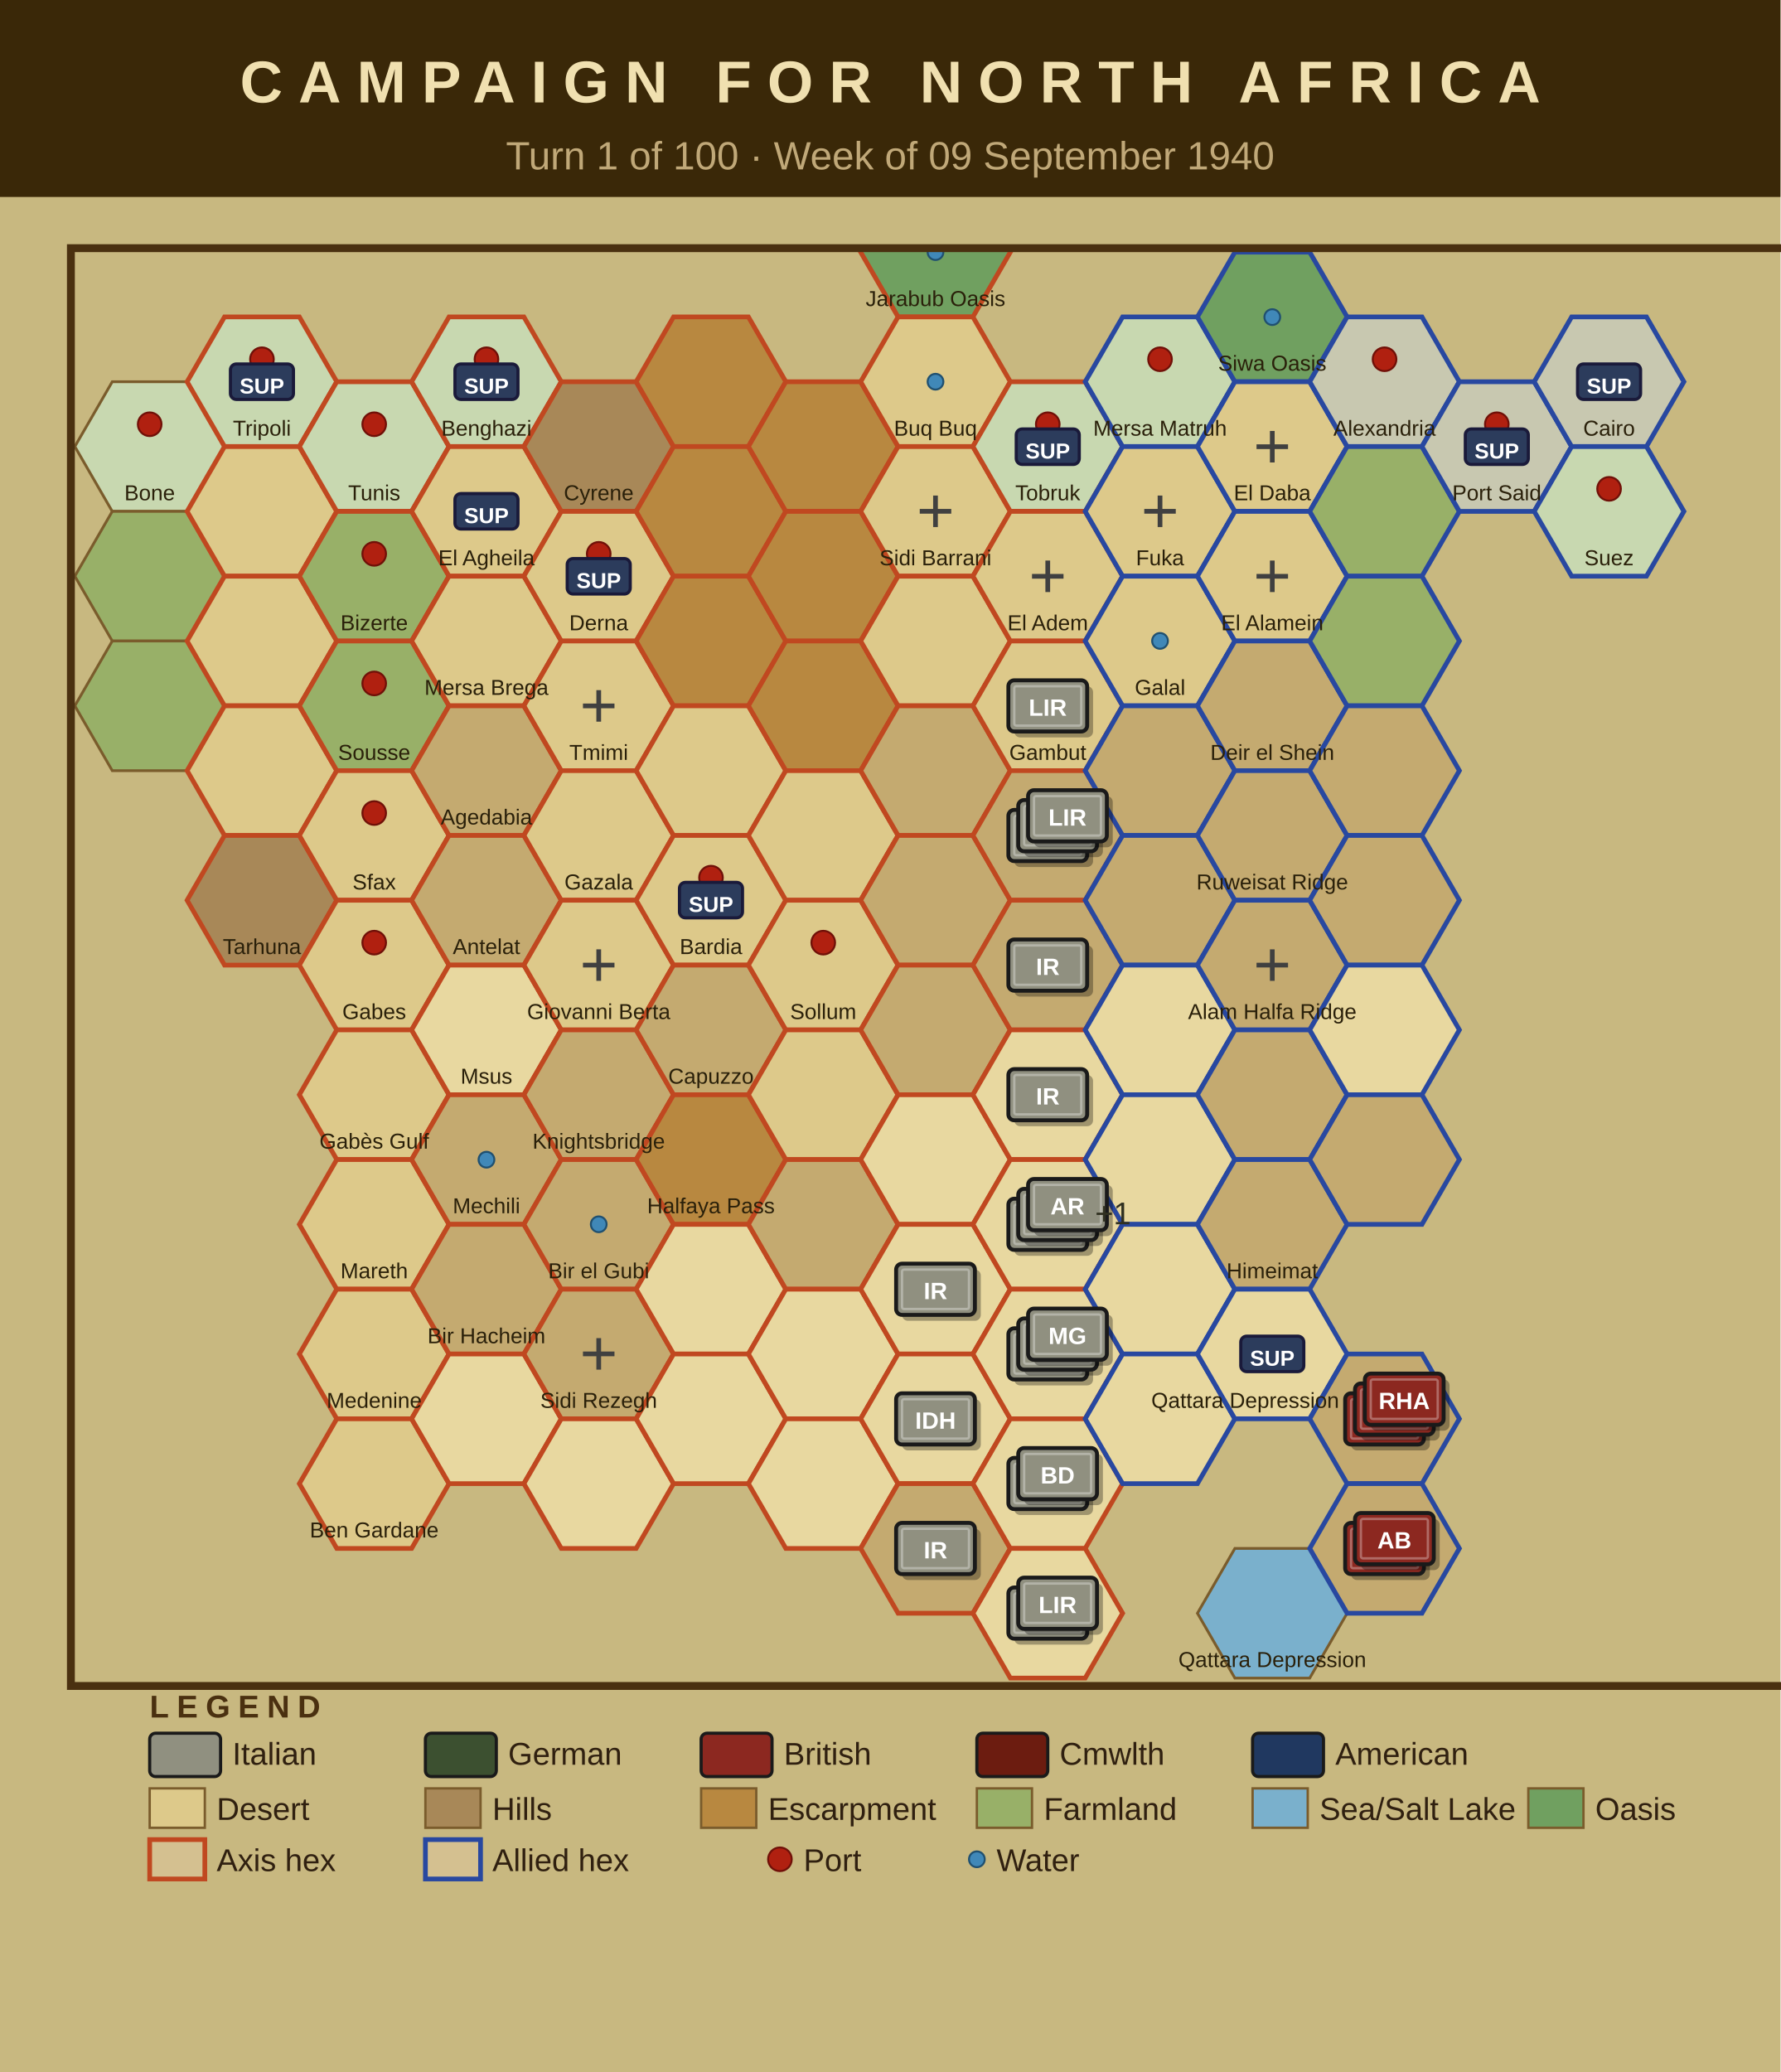
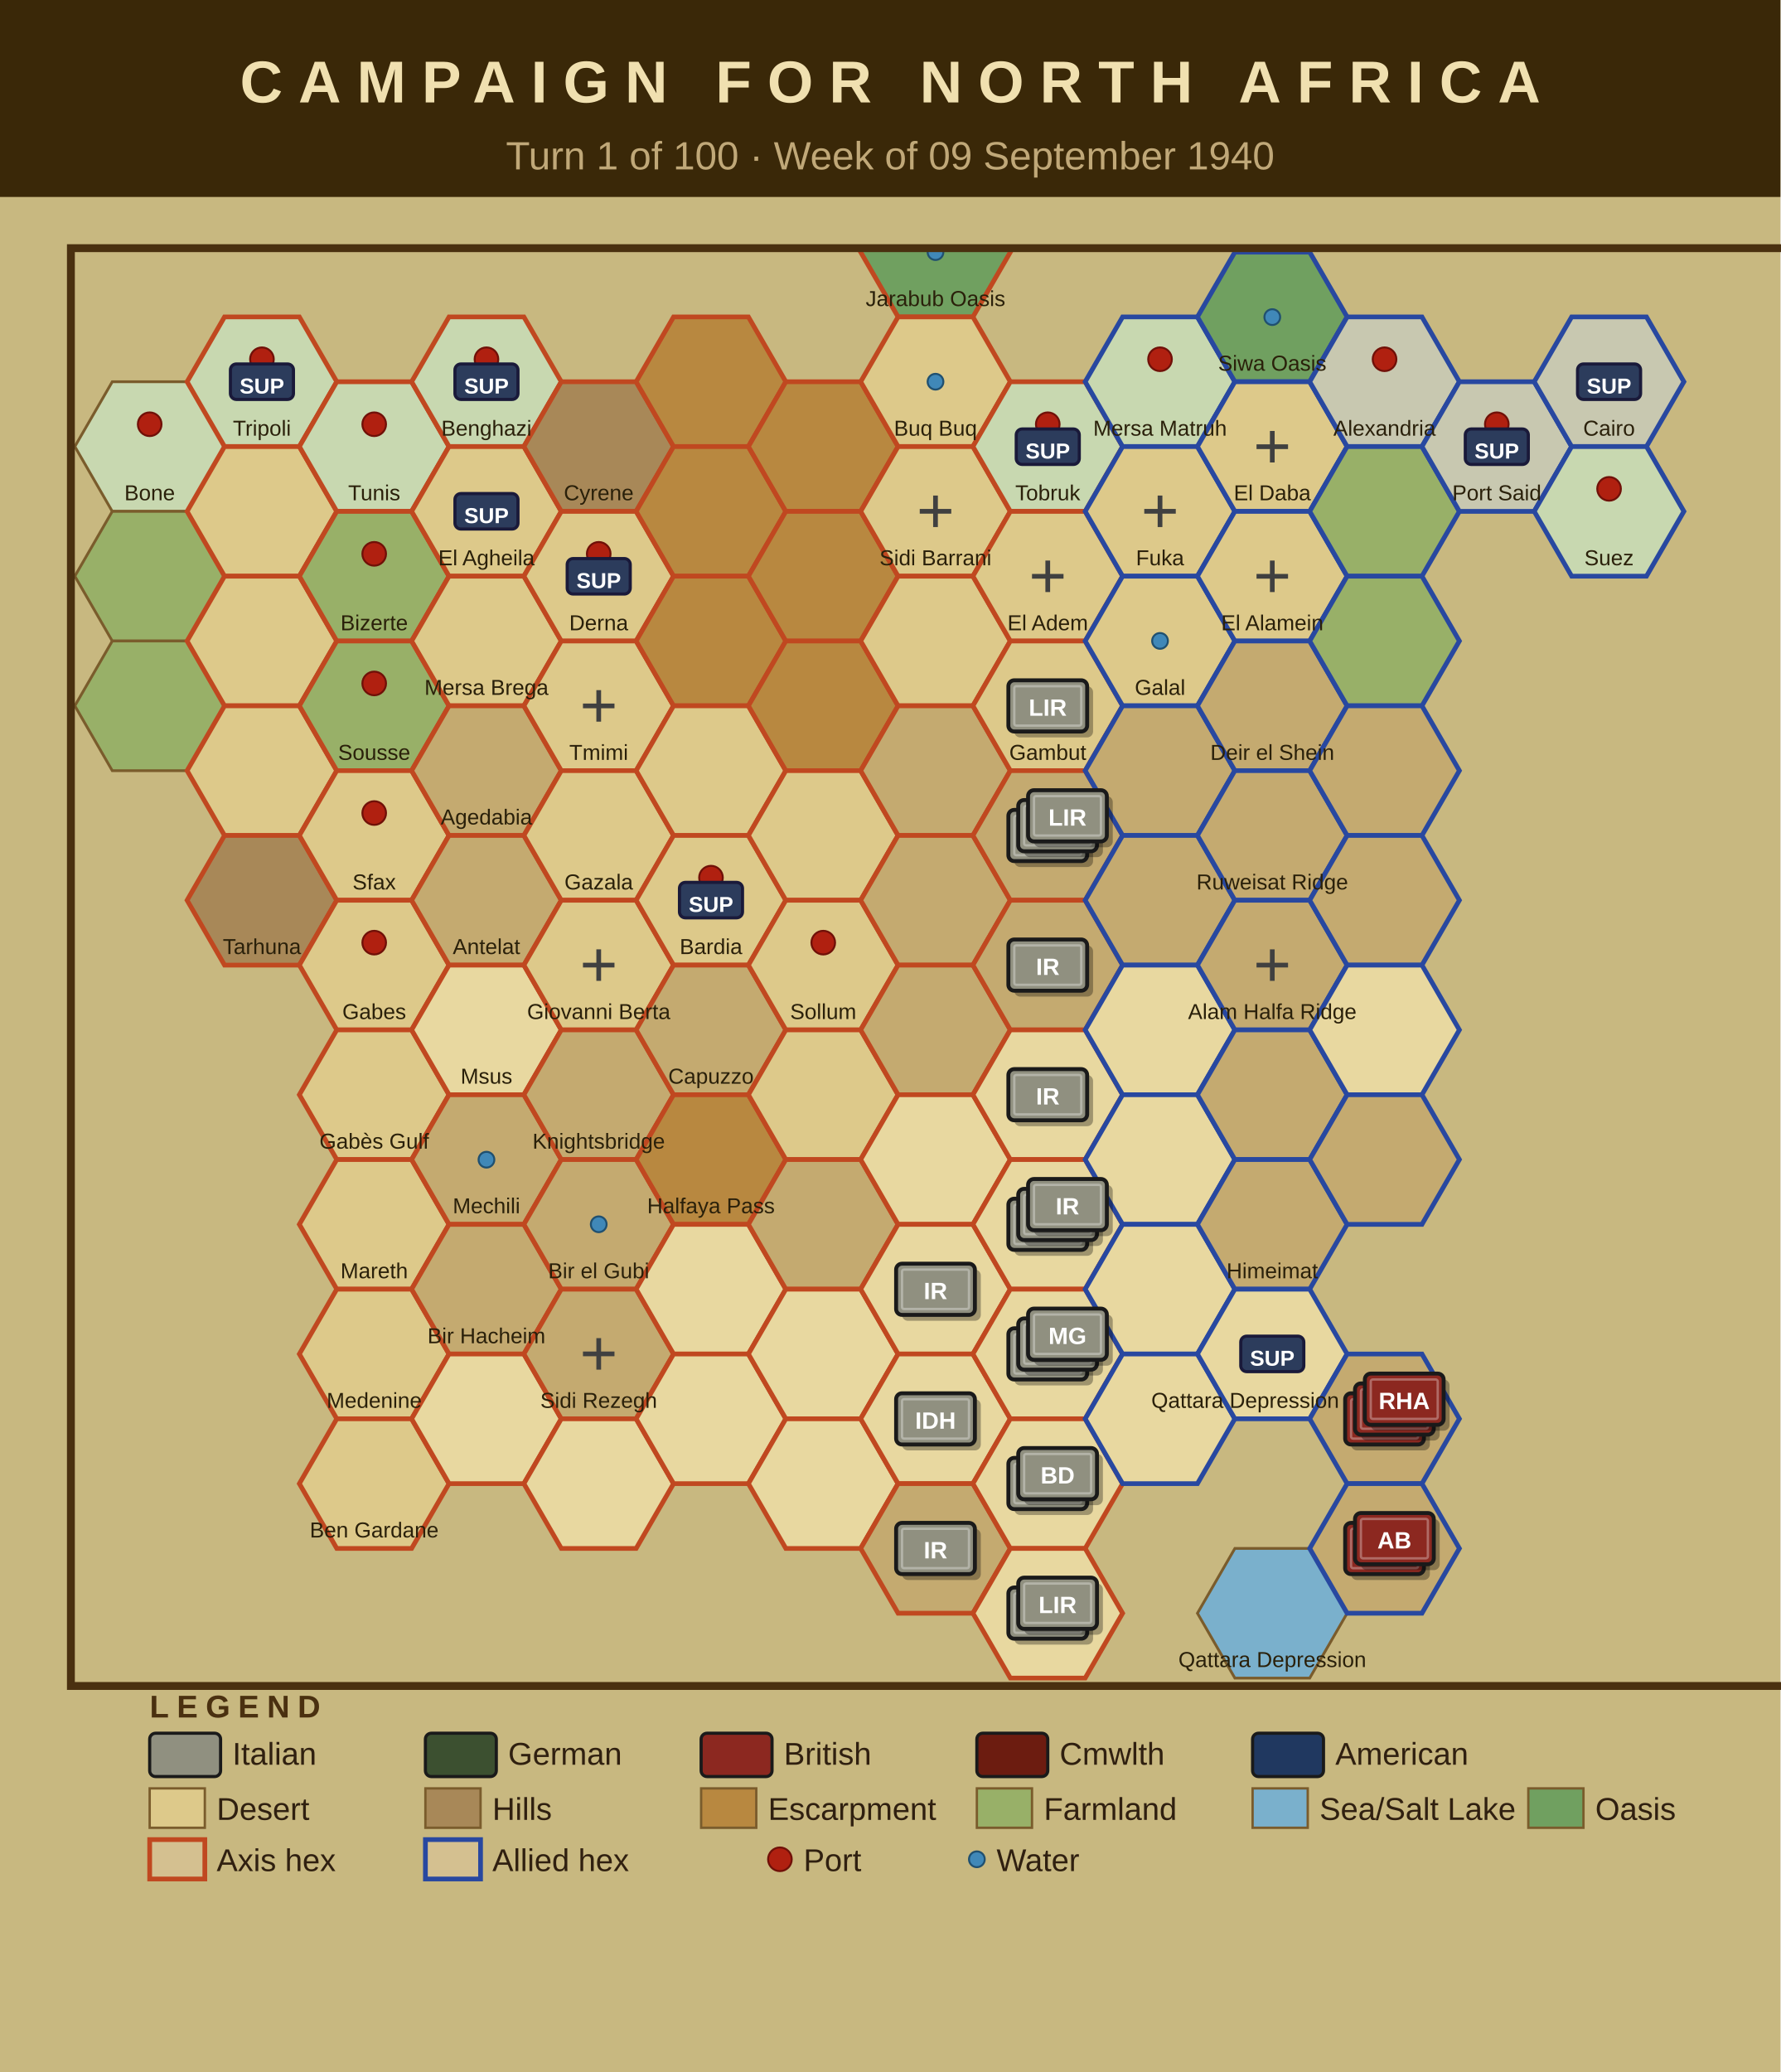
<svg xmlns="http://www.w3.org/2000/svg" width="452" height="526" font-family="Arial Narrow,Arial,Helvetica,sans-serif">
  <defs>
    <clipPath id="mc">
      <rect x="18.0" y="63.0" width="435.5" height="365.0" />
    </clipPath>
  </defs>
  <rect width="452" height="526" fill="#c8b880" />
  <rect x="0" y="0" width="452" height="50" fill="#3a2808" />
  <text x="226" y="26" text-anchor="middle" font-size="15" font-weight="bold" letter-spacing="4" fill="#f0e0b0">CAMPAIGN FOR NORTH AFRICA</text>
  <text x="226" y="43" text-anchor="middle" font-size="10" fill="#c0a878">Turn 1 of 100  ·  Week of 09 September 1940</text>
  <g id="tiles" clip-path="url(#mc)">
    <polygon points="57.00,113.36 47.50,129.82 28.50,129.82 19.00,113.36 28.50,96.91 47.50,96.91" fill="#c8d8b0" stroke="#7a5c2c" stroke-width="0.7" />
    <circle cx="38.0" cy="107.7" r="3" fill="#b02010" stroke="#701008" stroke-width="0.5" />
    <polygon points="57.00,146.27 47.50,162.73 28.50,162.73 19.00,146.27 28.50,129.82 47.50,129.82" fill="#98b068" stroke="#7a5c2c" stroke-width="0.7" />
    <polygon points="57.00,179.18 47.50,195.64 28.50,195.64 19.00,179.18 28.50,162.73 47.50,162.73" fill="#98b068" stroke="#7a5c2c" stroke-width="0.7" />
    <polygon points="85.50,96.91 76.00,113.36 57.00,113.36 47.50,96.91 57.00,80.45 76.00,80.45" fill="#c8d8b0" stroke="#c04820" stroke-width="1.2" />
    <circle cx="66.5" cy="91.2" r="3" fill="#b02010" stroke="#701008" stroke-width="0.5" />
    <polygon points="85.50,129.82 76.00,146.27 57.00,146.27 47.50,129.82 57.00,113.36 76.00,113.36" fill="#ddc98a" stroke="#c04820" stroke-width="1.2" />
    <polygon points="85.50,162.73 76.00,179.18 57.00,179.18 47.50,162.73 57.00,146.27 76.00,146.27" fill="#ddc98a" stroke="#c04820" stroke-width="1.2" />
    <polygon points="85.50,195.64 76.00,212.09 57.00,212.09 47.50,195.64 57.00,179.18 76.00,179.18" fill="#ddc98a" stroke="#c04820" stroke-width="1.2" />
    <polygon points="85.50,228.54 76.00,245.00 57.00,245.00 47.50,228.54 57.00,212.09 76.00,212.09" fill="#a88858" stroke="#c04820" stroke-width="1.2" />
    <polygon points="114.00,113.36 104.50,129.82 85.50,129.82 76.00,113.36 85.50,96.91 104.50,96.91" fill="#c8d8b0" stroke="#c04820" stroke-width="1.2" />
    <circle cx="95.0" cy="107.7" r="3" fill="#b02010" stroke="#701008" stroke-width="0.5" />
    <polygon points="114.00,146.27 104.50,162.73 85.50,162.73 76.00,146.27 85.50,129.82 104.50,129.82" fill="#98b068" stroke="#c04820" stroke-width="1.2" />
    <circle cx="95.0" cy="140.6" r="3" fill="#b02010" stroke="#701008" stroke-width="0.5" />
    <polygon points="114.00,179.18 104.50,195.64 85.50,195.64 76.00,179.18 85.50,162.73 104.50,162.73" fill="#98b068" stroke="#c04820" stroke-width="1.2" />
    <circle cx="95.0" cy="173.5" r="3" fill="#b02010" stroke="#701008" stroke-width="0.5" />
    <polygon points="114.00,212.09 104.50,228.54 85.50,228.54 76.00,212.09 85.50,195.64 104.50,195.64" fill="#ddc98a" stroke="#c04820" stroke-width="1.2" />
    <circle cx="95.0" cy="206.4" r="3" fill="#b02010" stroke="#701008" stroke-width="0.5" />
    <polygon points="114.00,245.00 104.50,261.45 85.50,261.45 76.00,245.00 85.50,228.54 104.50,228.54" fill="#ddc98a" stroke="#c04820" stroke-width="1.2" />
    <circle cx="95.0" cy="239.3" r="3" fill="#b02010" stroke="#701008" stroke-width="0.5" />
    <polygon points="114.00,277.91 104.50,294.36 85.50,294.36 76.00,277.91 85.50,261.45 104.50,261.45" fill="#ddc98a" stroke="#c04820" stroke-width="1.2" />
    <polygon points="114.00,310.82 104.50,327.27 85.50,327.27 76.00,310.82 85.50,294.36 104.50,294.36" fill="#ddc98a" stroke="#c04820" stroke-width="1.2" />
    <polygon points="114.00,343.73 104.50,360.18 85.50,360.18 76.00,343.73 85.50,327.27 104.50,327.27" fill="#ddc98a" stroke="#c04820" stroke-width="1.2" />
    <polygon points="114.00,376.64 104.50,393.09 85.50,393.09 76.00,376.64 85.50,360.18 104.50,360.18" fill="#ddc98a" stroke="#c04820" stroke-width="1.2" />
    <polygon points="142.50,96.91 133.00,113.36 114.00,113.36 104.50,96.91 114.00,80.45 133.00,80.45" fill="#c8d8b0" stroke="#c04820" stroke-width="1.2" />
    <circle cx="123.5" cy="91.2" r="3" fill="#b02010" stroke="#701008" stroke-width="0.5" />
    <polygon points="142.50,129.82 133.00,146.27 114.00,146.27 104.50,129.82 114.00,113.36 133.00,113.36" fill="#ddc98a" stroke="#c04820" stroke-width="1.2" />
    <polygon points="142.50,162.73 133.00,179.18 114.00,179.18 104.50,162.73 114.00,146.27 133.00,146.27" fill="#ddc98a" stroke="#c04820" stroke-width="1.2" />
    <polygon points="142.50,195.64 133.00,212.09 114.00,212.09 104.50,195.64 114.00,179.18 133.00,179.18" fill="#c4aa70" stroke="#c04820" stroke-width="1.2" />
    <polygon points="142.50,228.54 133.00,245.00 114.00,245.00 104.50,228.54 114.00,212.09 133.00,212.09" fill="#c4aa70" stroke="#c04820" stroke-width="1.2" />
    <polygon points="142.50,261.45 133.00,277.91 114.00,277.91 104.50,261.45 114.00,245.00 133.00,245.00" fill="#e8d8a0" stroke="#c04820" stroke-width="1.2" />
    <polygon points="142.50,294.36 133.00,310.82 114.00,310.82 104.50,294.36 114.00,277.91 133.00,277.91" fill="#c4aa70" stroke="#c04820" stroke-width="1.2" />
    <circle cx="123.5" cy="294.4" r="2" fill="#4088b8" stroke="#205070" stroke-width="0.5" />
    <polygon points="142.50,327.27 133.00,343.73 114.00,343.73 104.50,327.27 114.00,310.82 133.00,310.82" fill="#c4aa70" stroke="#c04820" stroke-width="1.2" />
    <polygon points="142.50,360.18 133.00,376.64 114.00,376.64 104.50,360.18 114.00,343.73 133.00,343.73" fill="#e8d8a0" stroke="#c04820" stroke-width="1.2" />
    <polygon points="171.00,113.36 161.50,129.82 142.50,129.82 133.00,113.36 142.50,96.91 161.50,96.91" fill="#a88858" stroke="#c04820" stroke-width="1.2" />
    <polygon points="171.00,146.27 161.50,162.73 142.50,162.73 133.00,146.27 142.50,129.82 161.50,129.82" fill="#ddc98a" stroke="#c04820" stroke-width="1.2" />
    <circle cx="152.0" cy="140.6" r="3" fill="#b02010" stroke="#701008" stroke-width="0.5" />
    <polygon points="171.00,179.18 161.50,195.64 142.50,195.64 133.00,179.18 142.50,162.73 161.50,162.73" fill="#ddc98a" stroke="#c04820" stroke-width="1.2" />
    <line x1="148.0" y1="179.2" x2="156.0" y2="179.2" stroke="#404040" stroke-width="1.2" />
    <line x1="152.0" y1="175.2" x2="152.0" y2="183.2" stroke="#404040" stroke-width="1.2" />
    <polygon points="171.00,212.09 161.50,228.54 142.50,228.54 133.00,212.09 142.50,195.64 161.50,195.64" fill="#ddc98a" stroke="#c04820" stroke-width="1.2" />
    <polygon points="171.00,245.00 161.50,261.45 142.50,261.45 133.00,245.00 142.50,228.54 161.50,228.54" fill="#ddc98a" stroke="#c04820" stroke-width="1.2" />
    <line x1="148.0" y1="245.0" x2="156.0" y2="245.0" stroke="#404040" stroke-width="1.2" />
    <line x1="152.0" y1="241.0" x2="152.0" y2="249.0" stroke="#404040" stroke-width="1.2" />
    <polygon points="171.00,277.91 161.50,294.36 142.50,294.36 133.00,277.91 142.50,261.45 161.50,261.45" fill="#c4aa70" stroke="#c04820" stroke-width="1.2" />
    <polygon points="171.00,310.82 161.50,327.27 142.50,327.27 133.00,310.82 142.50,294.36 161.50,294.36" fill="#c4aa70" stroke="#c04820" stroke-width="1.2" />
    <circle cx="152.0" cy="310.8" r="2" fill="#4088b8" stroke="#205070" stroke-width="0.5" />
    <polygon points="171.00,343.73 161.50,360.18 142.50,360.18 133.00,343.73 142.50,327.27 161.50,327.27" fill="#c4aa70" stroke="#c04820" stroke-width="1.2" />
    <line x1="148.0" y1="343.7" x2="156.0" y2="343.7" stroke="#404040" stroke-width="1.2" />
    <line x1="152.0" y1="339.7" x2="152.0" y2="347.7" stroke="#404040" stroke-width="1.2" />
    <polygon points="171.00,376.64 161.50,393.09 142.50,393.09 133.00,376.64 142.50,360.18 161.50,360.18" fill="#e8d8a0" stroke="#c04820" stroke-width="1.2" />
    <polygon points="199.50,96.91 190.00,113.36 171.00,113.36 161.50,96.91 171.00,80.45 190.00,80.45" fill="#b88840" stroke="#c04820" stroke-width="1.2" />
    <polygon points="199.50,129.82 190.00,146.27 171.00,146.27 161.50,129.82 171.00,113.36 190.00,113.36" fill="#b88840" stroke="#c04820" stroke-width="1.2" />
    <polygon points="199.50,162.73 190.00,179.18 171.00,179.18 161.50,162.73 171.00,146.27 190.00,146.27" fill="#b88840" stroke="#c04820" stroke-width="1.2" />
    <polygon points="199.50,195.64 190.00,212.09 171.00,212.09 161.50,195.64 171.00,179.18 190.00,179.18" fill="#ddc98a" stroke="#c04820" stroke-width="1.2" />
    <polygon points="199.50,228.54 190.00,245.00 171.00,245.00 161.50,228.54 171.00,212.09 190.00,212.09" fill="#ddc98a" stroke="#c04820" stroke-width="1.2" />
    <circle cx="180.5" cy="222.8" r="3" fill="#b02010" stroke="#701008" stroke-width="0.5" />
    <polygon points="199.50,261.45 190.00,277.91 171.00,277.91 161.50,261.45 171.00,245.00 190.00,245.00" fill="#c4aa70" stroke="#c04820" stroke-width="1.2" />
    <polygon points="199.50,294.36 190.00,310.82 171.00,310.82 161.50,294.36 171.00,277.91 190.00,277.91" fill="#b88840" stroke="#c04820" stroke-width="1.2" />
    <polygon points="199.50,327.27 190.00,343.73 171.00,343.73 161.50,327.27 171.00,310.82 190.00,310.82" fill="#e8d8a0" stroke="#c04820" stroke-width="1.2" />
    <polygon points="199.50,360.18 190.00,376.64 171.00,376.64 161.50,360.18 171.00,343.73 190.00,343.73" fill="#e8d8a0" stroke="#c04820" stroke-width="1.2" />
    <polygon points="228.00,113.36 218.50,129.82 199.50,129.82 190.00,113.36 199.50,96.91 218.50,96.91" fill="#b88840" stroke="#c04820" stroke-width="1.2" />
    <polygon points="228.00,146.27 218.50,162.73 199.50,162.73 190.00,146.27 199.50,129.82 218.50,129.82" fill="#b88840" stroke="#c04820" stroke-width="1.2" />
    <polygon points="228.00,179.18 218.50,195.64 199.50,195.64 190.00,179.18 199.50,162.73 218.50,162.73" fill="#b88840" stroke="#c04820" stroke-width="1.2" />
    <polygon points="228.00,212.09 218.50,228.54 199.50,228.54 190.00,212.09 199.50,195.64 218.50,195.64" fill="#ddc98a" stroke="#c04820" stroke-width="1.2" />
    <polygon points="228.00,245.00 218.50,261.45 199.50,261.45 190.00,245.00 199.50,228.54 218.50,228.54" fill="#ddc98a" stroke="#c04820" stroke-width="1.2" />
    <circle cx="209.0" cy="239.3" r="3" fill="#b02010" stroke="#701008" stroke-width="0.5" />
    <polygon points="228.00,277.91 218.50,294.36 199.50,294.36 190.00,277.91 199.50,261.45 218.50,261.45" fill="#ddc98a" stroke="#c04820" stroke-width="1.2" />
    <polygon points="228.00,310.82 218.50,327.27 199.50,327.27 190.00,310.82 199.50,294.36 218.50,294.36" fill="#c4aa70" stroke="#c04820" stroke-width="1.2" />
    <polygon points="228.00,343.73 218.50,360.18 199.50,360.18 190.00,343.73 199.50,327.27 218.50,327.27" fill="#e8d8a0" stroke="#c04820" stroke-width="1.2" />
    <polygon points="228.00,376.64 218.50,393.09 199.50,393.09 190.00,376.64 199.50,360.18 218.50,360.18" fill="#e8d8a0" stroke="#c04820" stroke-width="1.2" />
    <polygon points="256.50,64.00 247.00,80.45 228.00,80.45 218.50,64.00 228.00,47.55 247.00,47.55" fill="#70a060" stroke="#c04820" stroke-width="1.2" />
    <circle cx="237.5" cy="64.0" r="2" fill="#4088b8" stroke="#205070" stroke-width="0.5" />
    <polygon points="256.50,96.91 247.00,113.36 228.00,113.36 218.50,96.91 228.00,80.45 247.00,80.45" fill="#ddc98a" stroke="#c04820" stroke-width="1.2" />
    <circle cx="237.5" cy="96.9" r="2" fill="#4088b8" stroke="#205070" stroke-width="0.5" />
    <polygon points="256.50,129.82 247.00,146.27 228.00,146.27 218.50,129.82 228.00,113.36 247.00,113.36" fill="#ddc98a" stroke="#c04820" stroke-width="1.2" />
    <line x1="233.5" y1="129.8" x2="241.5" y2="129.8" stroke="#404040" stroke-width="1.2" />
    <line x1="237.5" y1="125.8" x2="237.5" y2="133.8" stroke="#404040" stroke-width="1.2" />
    <polygon points="256.50,162.73 247.00,179.18 228.00,179.18 218.50,162.73 228.00,146.27 247.00,146.27" fill="#ddc98a" stroke="#c04820" stroke-width="1.2" />
    <polygon points="256.50,195.64 247.00,212.09 228.00,212.09 218.50,195.64 228.00,179.18 247.00,179.18" fill="#c4aa70" stroke="#c04820" stroke-width="1.2" />
    <polygon points="256.50,228.54 247.00,245.00 228.00,245.00 218.50,228.54 228.00,212.09 247.00,212.09" fill="#c4aa70" stroke="#c04820" stroke-width="1.2" />
    <polygon points="256.50,261.45 247.00,277.91 228.00,277.91 218.50,261.45 228.00,245.00 247.00,245.00" fill="#c4aa70" stroke="#c04820" stroke-width="1.2" />
    <polygon points="256.50,294.36 247.00,310.82 228.00,310.82 218.50,294.36 228.00,277.91 247.00,277.91" fill="#e8d8a0" stroke="#c04820" stroke-width="1.2" />
    <polygon points="256.50,327.27 247.00,343.73 228.00,343.73 218.50,327.27 228.00,310.82 247.00,310.82" fill="#e8d8a0" stroke="#c04820" stroke-width="1.2" />
    <polygon points="256.50,360.18 247.00,376.64 228.00,376.64 218.50,360.18 228.00,343.73 247.00,343.73" fill="#e8d8a0" stroke="#c04820" stroke-width="1.2" />
    <polygon points="256.50,393.09 247.00,409.54 228.00,409.54 218.50,393.09 228.00,376.64 247.00,376.64" fill="#c4aa70" stroke="#c04820" stroke-width="1.2" />
    <polygon points="285.00,113.36 275.50,129.82 256.50,129.82 247.00,113.36 256.50,96.91 275.50,96.91" fill="#c8d8b0" stroke="#c04820" stroke-width="1.2" />
    <circle cx="266.0" cy="107.7" r="3" fill="#b02010" stroke="#701008" stroke-width="0.5" />
    <polygon points="285.00,146.27 275.50,162.73 256.50,162.73 247.00,146.27 256.50,129.82 275.50,129.82" fill="#ddc98a" stroke="#c04820" stroke-width="1.2" />
    <line x1="262.0" y1="146.3" x2="270.0" y2="146.3" stroke="#404040" stroke-width="1.2" />
    <line x1="266.0" y1="142.3" x2="266.0" y2="150.3" stroke="#404040" stroke-width="1.2" />
    <polygon points="285.00,179.18 275.50,195.64 256.50,195.64 247.00,179.18 256.50,162.73 275.50,162.73" fill="#ddc98a" stroke="#c04820" stroke-width="1.2" />
    <polygon points="285.00,212.09 275.50,228.54 256.50,228.54 247.00,212.09 256.50,195.64 275.50,195.64" fill="#c4aa70" stroke="#c04820" stroke-width="1.2" />
    <polygon points="285.00,245.00 275.50,261.45 256.50,261.45 247.00,245.00 256.50,228.54 275.50,228.54" fill="#c4aa70" stroke="#c04820" stroke-width="1.2" />
    <polygon points="285.00,277.91 275.50,294.36 256.50,294.36 247.00,277.91 256.50,261.45 275.50,261.45" fill="#e8d8a0" stroke="#c04820" stroke-width="1.2" />
    <polygon points="285.00,310.82 275.50,327.27 256.50,327.27 247.00,310.82 256.50,294.36 275.50,294.36" fill="#e8d8a0" stroke="#c04820" stroke-width="1.2" />
    <polygon points="285.00,343.73 275.50,360.18 256.50,360.18 247.00,343.73 256.50,327.27 275.50,327.27" fill="#e8d8a0" stroke="#c04820" stroke-width="1.2" />
    <polygon points="285.00,376.64 275.50,393.09 256.50,393.09 247.00,376.64 256.50,360.18 275.50,360.18" fill="#e8d8a0" stroke="#c04820" stroke-width="1.2" />
    <polygon points="285.00,409.54 275.50,426.00 256.50,426.00 247.00,409.54 256.50,393.09 275.50,393.09" fill="#e8d8a0" stroke="#c04820" stroke-width="1.2" />
    <polygon points="313.50,96.91 304.00,113.36 285.00,113.36 275.50,96.91 285.00,80.45 304.00,80.45" fill="#c8d8b0" stroke="#2848a0" stroke-width="1.2" />
    <circle cx="294.5" cy="91.2" r="3" fill="#b02010" stroke="#701008" stroke-width="0.5" />
    <polygon points="313.50,129.82 304.00,146.27 285.00,146.27 275.50,129.82 285.00,113.36 304.00,113.36" fill="#ddc98a" stroke="#2848a0" stroke-width="1.2" />
    <line x1="290.5" y1="129.8" x2="298.5" y2="129.8" stroke="#404040" stroke-width="1.2" />
    <line x1="294.5" y1="125.8" x2="294.5" y2="133.8" stroke="#404040" stroke-width="1.2" />
    <polygon points="313.50,162.73 304.00,179.18 285.00,179.18 275.50,162.73 285.00,146.27 304.00,146.27" fill="#ddc98a" stroke="#2848a0" stroke-width="1.2" />
    <circle cx="294.5" cy="162.7" r="2" fill="#4088b8" stroke="#205070" stroke-width="0.5" />
    <polygon points="313.50,195.64 304.00,212.09 285.00,212.09 275.50,195.64 285.00,179.18 304.00,179.18" fill="#c4aa70" stroke="#2848a0" stroke-width="1.2" />
    <polygon points="313.50,228.54 304.00,245.00 285.00,245.00 275.50,228.54 285.00,212.09 304.00,212.09" fill="#c4aa70" stroke="#2848a0" stroke-width="1.2" />
    <polygon points="313.50,261.45 304.00,277.91 285.00,277.91 275.50,261.45 285.00,245.00 304.00,245.00" fill="#e8d8a0" stroke="#2848a0" stroke-width="1.2" />
    <polygon points="313.50,294.36 304.00,310.82 285.00,310.82 275.50,294.36 285.00,277.91 304.00,277.91" fill="#e8d8a0" stroke="#2848a0" stroke-width="1.2" />
    <polygon points="313.50,327.27 304.00,343.73 285.00,343.73 275.50,327.27 285.00,310.82 304.00,310.82" fill="#e8d8a0" stroke="#2848a0" stroke-width="1.2" />
    <polygon points="313.50,360.18 304.00,376.64 285.00,376.64 275.50,360.18 285.00,343.73 304.00,343.73" fill="#e8d8a0" stroke="#2848a0" stroke-width="1.2" />
    <polygon points="342.00,80.45 332.50,96.91 313.50,96.91 304.00,80.45 313.50,64.00 332.50,64.00" fill="#70a060" stroke="#2848a0" stroke-width="1.2" />
    <circle cx="323.0" cy="80.5" r="2" fill="#4088b8" stroke="#205070" stroke-width="0.5" />
    <polygon points="342.00,113.36 332.50,129.82 313.50,129.82 304.00,113.36 313.50,96.91 332.50,96.91" fill="#ddc98a" stroke="#2848a0" stroke-width="1.2" />
    <line x1="319.0" y1="113.4" x2="327.0" y2="113.4" stroke="#404040" stroke-width="1.2" />
    <line x1="323.0" y1="109.4" x2="323.0" y2="117.4" stroke="#404040" stroke-width="1.2" />
    <polygon points="342.00,146.27 332.50,162.73 313.50,162.73 304.00,146.27 313.50,129.82 332.50,129.82" fill="#ddc98a" stroke="#2848a0" stroke-width="1.2" />
    <line x1="319.0" y1="146.3" x2="327.0" y2="146.3" stroke="#404040" stroke-width="1.2" />
    <line x1="323.0" y1="142.3" x2="323.0" y2="150.3" stroke="#404040" stroke-width="1.2" />
    <polygon points="342.00,179.18 332.50,195.64 313.50,195.64 304.00,179.18 313.50,162.73 332.50,162.73" fill="#c4aa70" stroke="#2848a0" stroke-width="1.2" />
    <polygon points="342.00,212.09 332.50,228.54 313.50,228.54 304.00,212.09 313.50,195.64 332.50,195.64" fill="#c4aa70" stroke="#2848a0" stroke-width="1.2" />
    <polygon points="342.00,245.00 332.50,261.45 313.50,261.45 304.00,245.00 313.50,228.54 332.50,228.54" fill="#c4aa70" stroke="#2848a0" stroke-width="1.2" />
    <line x1="319.0" y1="245.0" x2="327.0" y2="245.0" stroke="#404040" stroke-width="1.2" />
    <line x1="323.0" y1="241.0" x2="323.0" y2="249.0" stroke="#404040" stroke-width="1.2" />
    <polygon points="342.00,277.91 332.50,294.36 313.50,294.36 304.00,277.91 313.50,261.45 332.50,261.45" fill="#c4aa70" stroke="#2848a0" stroke-width="1.2" />
    <polygon points="342.00,310.82 332.50,327.27 313.50,327.27 304.00,310.82 313.50,294.36 332.50,294.36" fill="#c4aa70" stroke="#2848a0" stroke-width="1.2" />
    <polygon points="342.00,343.73 332.50,360.18 313.50,360.18 304.00,343.73 313.50,327.27 332.50,327.27" fill="#e8d8a0" stroke="#2848a0" stroke-width="1.2" />
    <polygon points="342.00,409.54 332.50,426.00 313.50,426.00 304.00,409.54 313.50,393.09 332.50,393.09" fill="#7ab0cc" stroke="#7a5c2c" stroke-width="0.7" />
    <polygon points="370.50,96.91 361.00,113.36 342.00,113.36 332.50,96.91 342.00,80.45 361.00,80.45" fill="#c8c8b0" stroke="#2848a0" stroke-width="1.2" />
    <circle cx="351.5" cy="91.2" r="3" fill="#b02010" stroke="#701008" stroke-width="0.5" />
    <polygon points="370.50,129.82 361.00,146.27 342.00,146.27 332.50,129.82 342.00,113.36 361.00,113.36" fill="#98b068" stroke="#2848a0" stroke-width="1.2" />
    <polygon points="370.50,162.73 361.00,179.18 342.00,179.18 332.50,162.73 342.00,146.27 361.00,146.27" fill="#98b068" stroke="#2848a0" stroke-width="1.2" />
    <polygon points="370.50,195.64 361.00,212.09 342.00,212.09 332.50,195.64 342.00,179.18 361.00,179.18" fill="#c4aa70" stroke="#2848a0" stroke-width="1.2" />
    <polygon points="370.50,228.54 361.00,245.00 342.00,245.00 332.50,228.54 342.00,212.09 361.00,212.09" fill="#c4aa70" stroke="#2848a0" stroke-width="1.2" />
    <polygon points="370.50,261.45 361.00,277.91 342.00,277.91 332.50,261.45 342.00,245.00 361.00,245.00" fill="#e8d8a0" stroke="#2848a0" stroke-width="1.2" />
    <polygon points="370.50,294.36 361.00,310.82 342.00,310.82 332.50,294.36 342.00,277.91 361.00,277.91" fill="#c4aa70" stroke="#2848a0" stroke-width="1.2" />
    <polygon points="370.50,360.18 361.00,376.64 342.00,376.64 332.50,360.18 342.00,343.73 361.00,343.73" fill="#c4aa70" stroke="#2848a0" stroke-width="1.2" />
    <polygon points="370.50,393.09 361.00,409.54 342.00,409.54 332.50,393.09 342.00,376.64 361.00,376.64" fill="#c4aa70" stroke="#2848a0" stroke-width="1.2" />
    <polygon points="399.00,113.36 389.50,129.82 370.50,129.82 361.00,113.36 370.50,96.91 389.50,96.91" fill="#c8c8b0" stroke="#2848a0" stroke-width="1.2" />
    <circle cx="380.0" cy="107.7" r="3" fill="#b02010" stroke="#701008" stroke-width="0.5" />
    <polygon points="427.50,96.91 418.00,113.36 399.00,113.36 389.50,96.91 399.00,80.45 418.00,80.45" fill="#c8c8b0" stroke="#2848a0" stroke-width="1.2" />
    <circle cx="408.5" cy="96.9" r="2" fill="#4088b8" stroke="#205070" stroke-width="0.5" />
    <polygon points="427.50,129.82 418.00,146.27 399.00,146.27 389.50,129.82 399.00,113.36 418.00,113.36" fill="#c8d8b0" stroke="#2848a0" stroke-width="1.2" />
    <circle cx="408.5" cy="124.1" r="3" fill="#b02010" stroke="#701008" stroke-width="0.5" />
  </g>
  <g id="names" clip-path="url(#mc)" font-size="5.5" fill="#2a200a" text-anchor="middle">
    <text x="38.0" y="127.0">Bone</text>
    <text x="66.5" y="110.6">Tripoli</text>
    <text x="66.5" y="242.2">Tarhuna</text>
    <text x="95.0" y="127.0">Tunis</text>
    <text x="95.0" y="160.0">Bizerte</text>
    <text x="95.0" y="192.9">Sousse</text>
    <text x="95.0" y="225.8">Sfax</text>
    <text x="95.0" y="258.7">Gabes</text>
    <text x="95.0" y="291.6">Gabès Gulf</text>
    <text x="95.0" y="324.5">Mareth</text>
    <text x="95.0" y="357.4">Medenine</text>
    <text x="95.0" y="390.3">Ben Gardane</text>
    <text x="123.5" y="110.6">Benghazi</text>
    <text x="123.5" y="143.5">El Agheila</text>
    <text x="123.5" y="176.4">Mersa Brega</text>
    <text x="123.5" y="209.3">Agedabia</text>
    <text x="123.5" y="242.2">Antelat</text>
    <text x="123.5" y="275.1">Msus</text>
    <text x="123.5" y="308.0">Mechili</text>
    <text x="123.5" y="341.0">Bir Hacheim</text>
    <text x="152.0" y="127.0">Cyrene</text>
    <text x="152.0" y="160.0">Derna</text>
    <text x="152.0" y="192.9">Tmimi</text>
    <text x="152.0" y="225.8">Gazala</text>
    <text x="152.0" y="258.7">Giovanni Berta</text>
    <text x="152.0" y="291.6">Knightsbridge</text>
    <text x="152.0" y="324.5">Bir el Gubi</text>
    <text x="152.0" y="357.4">Sidi Rezegh</text>
    <text x="180.5" y="242.2">Bardia</text>
    <text x="180.5" y="275.1">Capuzzo</text>
    <text x="180.5" y="308.0">Halfaya Pass</text>
    <text x="209.0" y="258.7">Sollum</text>
    <text x="237.5" y="77.7">Jarabub Oasis</text>
    <text x="237.5" y="110.6">Buq Buq</text>
    <text x="237.5" y="143.5">Sidi Barrani</text>
    <text x="266.0" y="127.0">Tobruk</text>
    <text x="266.0" y="160.0">El Adem</text>
    <text x="266.0" y="192.9">Gambut</text>
    <text x="294.5" y="110.6">Mersa Matruh</text>
    <text x="294.5" y="143.5">Fuka</text>
    <text x="294.5" y="176.4">Galal</text>
    <text x="323.0" y="94.1">Siwa Oasis</text>
    <text x="323.0" y="127.0">El Daba</text>
    <text x="323.0" y="160.0">El Alamein</text>
    <text x="323.0" y="192.9">Deir el Shein</text>
    <text x="323.0" y="225.8">Ruweisat Ridge</text>
    <text x="323.0" y="258.7">Alam Halfa Ridge</text>
    <text x="323.0" y="324.5">Himeimat</text>
    <text x="323.0" y="357.4">Qattara Depression edge</text>
    <text x="323.0" y="423.2">Qattara Depression</text>
    <text x="351.5" y="110.6">Alexandria</text>
    <text x="380.0" y="127.0">Port Said</text>
    <text x="408.5" y="110.6">Cairo</text>
    <text x="408.5" y="143.5">Suez</text>
  </g>
  <g id="depots" clip-path="url(#mc)">
    <rect x="58.5" y="92.4" width="16" height="9" rx="1.5" fill="#2c3c5c" stroke="#1a1a3a" stroke-width="0.8" />
    <text x="66.5" y="99.9" text-anchor="middle" font-size="5.5" font-weight="bold" fill="#ffffff">SUP</text>
    <rect x="115.5" y="92.4" width="16" height="9" rx="1.5" fill="#2c3c5c" stroke="#1a1a3a" stroke-width="0.8" />
    <text x="123.5" y="99.9" text-anchor="middle" font-size="5.5" font-weight="bold" fill="#ffffff">SUP</text>
    <rect x="172.5" y="224.0" width="16" height="9" rx="1.5" fill="#2c3c5c" stroke="#1a1a3a" stroke-width="0.8" />
    <text x="180.5" y="231.5" text-anchor="middle" font-size="5.5" font-weight="bold" fill="#ffffff">SUP</text>
    <rect x="144.0" y="141.8" width="16" height="9" rx="1.5" fill="#2c3c5c" stroke="#1a1a3a" stroke-width="0.8" />
    <text x="152.0" y="149.3" text-anchor="middle" font-size="5.5" font-weight="bold" fill="#ffffff">SUP</text>
    <rect x="115.5" y="125.3" width="16" height="9" rx="1.5" fill="#2c3c5c" stroke="#1a1a3a" stroke-width="0.8" />
    <text x="123.5" y="132.8" text-anchor="middle" font-size="5.5" font-weight="bold" fill="#ffffff">SUP</text>
    <rect x="400.5" y="92.4" width="16" height="9" rx="1.5" fill="#2c3c5c" stroke="#1a1a3a" stroke-width="0.8" />
    <text x="408.5" y="99.9" text-anchor="middle" font-size="5.5" font-weight="bold" fill="#ffffff">SUP</text>
    <rect x="372.0" y="108.9" width="16" height="9" rx="1.5" fill="#2c3c5c" stroke="#1a1a3a" stroke-width="0.8" />
    <text x="380.0" y="116.4" text-anchor="middle" font-size="5.5" font-weight="bold" fill="#ffffff">SUP</text>
    <rect x="315.0" y="339.2" width="16" height="9" rx="1.5" fill="#2c3c5c" stroke="#1a1a3a" stroke-width="0.8" />
    <text x="323.0" y="346.7" text-anchor="middle" font-size="5.5" font-weight="bold" fill="#ffffff">SUP</text>
    <rect x="258.0" y="108.9" width="16" height="9" rx="1.5" fill="#2c3c5c" stroke="#1a1a3a" stroke-width="0.8" />
    <text x="266.0" y="116.4" text-anchor="middle" font-size="5.5" font-weight="bold" fill="#ffffff">SUP</text>
  </g>
  <g id="units" clip-path="url(#mc)">
    <rect x="257.5" y="305.8" width="20" height="13" rx="1.5" fill="#00000050" />
    <rect x="256.0" y="304.3" width="20" height="13" rx="1.5" fill="#909080" stroke="#1a1a1a" stroke-width="1" />
    <rect x="257.5" y="305.8" width="17" height="10" rx="0.5" fill="none" stroke="#ffffff50" stroke-width="0.6" />
-     <text x="266.0" y="313.3" text-anchor="middle" font-size="6" font-weight="bold" fill="#ffffff">IAH</text>
+     <text x="266.0" y="313.3" text-anchor="middle" font-size="6" font-weight="bold" fill="#ffffff">IDH</text>
    <rect x="260.0" y="303.3" width="20" height="13" rx="1.5" fill="#00000050" />
    <rect x="258.5" y="301.8" width="20" height="13" rx="1.5" fill="#909080" stroke="#1a1a1a" stroke-width="1" />
    <rect x="260.0" y="303.3" width="17" height="10" rx="0.5" fill="none" stroke="#ffffff50" stroke-width="0.6" />
-     <text x="268.5" y="310.8" text-anchor="middle" font-size="6" font-weight="bold" fill="#ffffff">IDH</text>
+     <text x="268.5" y="310.8" text-anchor="middle" font-size="6" font-weight="bold" fill="#ffffff">AR</text>
    <rect x="262.5" y="300.8" width="20" height="13" rx="1.5" fill="#00000050" />
    <rect x="261.0" y="299.3" width="20" height="13" rx="1.5" fill="#909080" stroke="#1a1a1a" stroke-width="1" />
    <rect x="262.5" y="300.8" width="17" height="10" rx="0.5" fill="none" stroke="#ffffff50" stroke-width="0.6" />
-     <text x="271.0" y="308.3" text-anchor="middle" font-size="6" font-weight="bold" fill="#ffffff">AR</text>
-     <text x="278.0" y="310.8" font-size="8" fill="#303020">+1</text>
+     <text x="271.0" y="308.3" text-anchor="middle" font-size="6" font-weight="bold" fill="#ffffff">IR</text>
    <rect x="257.5" y="272.9" width="20" height="13" rx="1.5" fill="#00000050" />
    <rect x="256.0" y="271.4" width="20" height="13" rx="1.5" fill="#909080" stroke="#1a1a1a" stroke-width="1" />
    <rect x="257.5" y="272.9" width="17" height="10" rx="0.5" fill="none" stroke="#ffffff50" stroke-width="0.6" />
    <text x="266.0" y="280.4" text-anchor="middle" font-size="6" font-weight="bold" fill="#ffffff">IR</text>
    <rect x="257.5" y="207.1" width="20" height="13" rx="1.5" fill="#00000050" />
    <rect x="256.0" y="205.6" width="20" height="13" rx="1.5" fill="#909080" stroke="#1a1a1a" stroke-width="1" />
    <rect x="257.5" y="207.1" width="17" height="10" rx="0.5" fill="none" stroke="#ffffff50" stroke-width="0.6" />
    <text x="266.0" y="214.6" text-anchor="middle" font-size="6" font-weight="bold" fill="#ffffff">IR</text>
    <rect x="260.0" y="204.6" width="20" height="13" rx="1.5" fill="#00000050" />
    <rect x="258.5" y="203.1" width="20" height="13" rx="1.5" fill="#909080" stroke="#1a1a1a" stroke-width="1" />
    <rect x="260.0" y="204.6" width="17" height="10" rx="0.5" fill="none" stroke="#ffffff50" stroke-width="0.6" />
    <text x="268.5" y="212.1" text-anchor="middle" font-size="6" font-weight="bold" fill="#ffffff">LID</text>
    <rect x="262.5" y="202.1" width="20" height="13" rx="1.5" fill="#00000050" />
    <rect x="261.0" y="200.6" width="20" height="13" rx="1.5" fill="#909080" stroke="#1a1a1a" stroke-width="1" />
    <rect x="262.5" y="202.1" width="17" height="10" rx="0.5" fill="none" stroke="#ffffff50" stroke-width="0.6" />
    <text x="271.0" y="209.6" text-anchor="middle" font-size="6" font-weight="bold" fill="#ffffff">LIR</text>
    <rect x="257.5" y="338.7" width="20" height="13" rx="1.5" fill="#00000050" />
    <rect x="256.0" y="337.2" width="20" height="13" rx="1.5" fill="#909080" stroke="#1a1a1a" stroke-width="1" />
    <rect x="257.5" y="338.7" width="17" height="10" rx="0.5" fill="none" stroke="#ffffff50" stroke-width="0.6" />
    <text x="266.0" y="346.2" text-anchor="middle" font-size="6" font-weight="bold" fill="#ffffff">IDH</text>
    <rect x="260.0" y="336.2" width="20" height="13" rx="1.5" fill="#00000050" />
    <rect x="258.5" y="334.7" width="20" height="13" rx="1.5" fill="#909080" stroke="#1a1a1a" stroke-width="1" />
    <rect x="260.0" y="336.2" width="17" height="10" rx="0.5" fill="none" stroke="#ffffff50" stroke-width="0.6" />
    <text x="268.5" y="343.7" text-anchor="middle" font-size="6" font-weight="bold" fill="#ffffff">AR</text>
    <rect x="262.5" y="333.7" width="20" height="13" rx="1.5" fill="#00000050" />
    <rect x="261.0" y="332.2" width="20" height="13" rx="1.5" fill="#909080" stroke="#1a1a1a" stroke-width="1" />
    <rect x="262.5" y="333.7" width="17" height="10" rx="0.5" fill="none" stroke="#ffffff50" stroke-width="0.6" />
    <text x="271.0" y="341.2" text-anchor="middle" font-size="6" font-weight="bold" fill="#ffffff">MG</text>
    <rect x="257.5" y="240.0" width="20" height="13" rx="1.5" fill="#00000050" />
    <rect x="256.0" y="238.5" width="20" height="13" rx="1.5" fill="#909080" stroke="#1a1a1a" stroke-width="1" />
    <rect x="257.5" y="240.0" width="17" height="10" rx="0.5" fill="none" stroke="#ffffff50" stroke-width="0.6" />
    <text x="266.0" y="247.5" text-anchor="middle" font-size="6" font-weight="bold" fill="#ffffff">IR</text>
    <rect x="229.0" y="355.2" width="20" height="13" rx="1.5" fill="#00000050" />
    <rect x="227.5" y="353.7" width="20" height="13" rx="1.5" fill="#909080" stroke="#1a1a1a" stroke-width="1" />
    <rect x="229.0" y="355.2" width="17" height="10" rx="0.5" fill="none" stroke="#ffffff50" stroke-width="0.6" />
    <text x="237.5" y="362.7" text-anchor="middle" font-size="6" font-weight="bold" fill="#ffffff">IDH</text>
    <rect x="229.0" y="388.1" width="20" height="13" rx="1.5" fill="#00000050" />
    <rect x="227.5" y="386.6" width="20" height="13" rx="1.5" fill="#909080" stroke="#1a1a1a" stroke-width="1" />
    <rect x="229.0" y="388.1" width="17" height="10" rx="0.5" fill="none" stroke="#ffffff50" stroke-width="0.6" />
    <text x="237.5" y="395.6" text-anchor="middle" font-size="6" font-weight="bold" fill="#ffffff">IR</text>
    <rect x="229.0" y="322.3" width="20" height="13" rx="1.5" fill="#00000050" />
    <rect x="227.5" y="320.8" width="20" height="13" rx="1.5" fill="#909080" stroke="#1a1a1a" stroke-width="1" />
    <rect x="229.0" y="322.3" width="17" height="10" rx="0.5" fill="none" stroke="#ffffff50" stroke-width="0.6" />
    <text x="237.5" y="329.8" text-anchor="middle" font-size="6" font-weight="bold" fill="#ffffff">IR</text>
    <rect x="257.5" y="174.2" width="20" height="13" rx="1.5" fill="#00000050" />
    <rect x="256.0" y="172.7" width="20" height="13" rx="1.5" fill="#909080" stroke="#1a1a1a" stroke-width="1" />
    <rect x="257.5" y="174.2" width="17" height="10" rx="0.5" fill="none" stroke="#ffffff50" stroke-width="0.6" />
    <text x="266.0" y="181.7" text-anchor="middle" font-size="6" font-weight="bold" fill="#ffffff">LIR</text>
    <rect x="257.5" y="404.5" width="20" height="13" rx="1.5" fill="#00000050" />
    <rect x="256.0" y="403.0" width="20" height="13" rx="1.5" fill="#909080" stroke="#1a1a1a" stroke-width="1" />
    <rect x="257.5" y="404.5" width="17" height="10" rx="0.5" fill="none" stroke="#ffffff50" stroke-width="0.6" />
    <text x="266.0" y="412.0" text-anchor="middle" font-size="6" font-weight="bold" fill="#ffffff">LID</text>
    <rect x="260.0" y="402.0" width="20" height="13" rx="1.5" fill="#00000050" />
    <rect x="258.5" y="400.5" width="20" height="13" rx="1.5" fill="#909080" stroke="#1a1a1a" stroke-width="1" />
    <rect x="260.0" y="402.0" width="17" height="10" rx="0.5" fill="none" stroke="#ffffff50" stroke-width="0.6" />
    <text x="268.5" y="409.5" text-anchor="middle" font-size="6" font-weight="bold" fill="#ffffff">LIR</text>
    <rect x="257.5" y="371.6" width="20" height="13" rx="1.5" fill="#00000050" />
    <rect x="256.0" y="370.1" width="20" height="13" rx="1.5" fill="#909080" stroke="#1a1a1a" stroke-width="1" />
    <rect x="257.5" y="371.6" width="17" height="10" rx="0.5" fill="none" stroke="#ffffff50" stroke-width="0.6" />
    <text x="266.0" y="379.1" text-anchor="middle" font-size="6" font-weight="bold" fill="#ffffff">LIR</text>
    <rect x="260.0" y="369.1" width="20" height="13" rx="1.5" fill="#00000050" />
    <rect x="258.5" y="367.6" width="20" height="13" rx="1.5" fill="#909080" stroke="#1a1a1a" stroke-width="1" />
    <rect x="260.0" y="369.1" width="17" height="10" rx="0.5" fill="none" stroke="#ffffff50" stroke-width="0.6" />
    <text x="268.5" y="376.6" text-anchor="middle" font-size="6" font-weight="bold" fill="#ffffff">BD</text>
    <rect x="343.0" y="355.2" width="20" height="13" rx="1.5" fill="#00000050" />
    <rect x="341.5" y="353.7" width="20" height="13" rx="1.5" fill="#8c2820" stroke="#1a1a1a" stroke-width="1" />
    <rect x="343.0" y="355.2" width="17" height="10" rx="0.5" fill="none" stroke="#ffffff50" stroke-width="0.6" />
    <text x="351.5" y="362.7" text-anchor="middle" font-size="6" font-weight="bold" fill="#ffffff">WDF</text>
    <rect x="345.5" y="352.7" width="20" height="13" rx="1.5" fill="#00000050" />
    <rect x="344.0" y="351.2" width="20" height="13" rx="1.5" fill="#8c2820" stroke="#1a1a1a" stroke-width="1" />
    <rect x="345.5" y="352.7" width="17" height="10" rx="0.5" fill="none" stroke="#ffffff50" stroke-width="0.6" />
    <text x="354.0" y="360.2" text-anchor="middle" font-size="6" font-weight="bold" fill="#ffffff">ADH</text>
    <rect x="348.0" y="350.2" width="20" height="13" rx="1.5" fill="#00000050" />
    <rect x="346.5" y="348.7" width="20" height="13" rx="1.5" fill="#8c2820" stroke="#1a1a1a" stroke-width="1" />
    <rect x="348.0" y="350.2" width="17" height="10" rx="0.5" fill="none" stroke="#ffffff50" stroke-width="0.6" />
    <text x="356.5" y="357.7" text-anchor="middle" font-size="6" font-weight="bold" fill="#ffffff">RHA</text>
    <rect x="343.0" y="388.1" width="20" height="13" rx="1.5" fill="#00000050" />
    <rect x="341.5" y="386.6" width="20" height="13" rx="1.5" fill="#8c2820" stroke="#1a1a1a" stroke-width="1" />
    <rect x="343.0" y="388.1" width="17" height="10" rx="0.5" fill="none" stroke="#ffffff50" stroke-width="0.6" />
    <text x="351.5" y="395.6" text-anchor="middle" font-size="6" font-weight="bold" fill="#ffffff">AB</text>
    <rect x="345.5" y="385.6" width="20" height="13" rx="1.5" fill="#00000050" />
    <rect x="344.0" y="384.1" width="20" height="13" rx="1.5" fill="#8c2820" stroke="#1a1a1a" stroke-width="1" />
    <rect x="345.5" y="385.6" width="17" height="10" rx="0.5" fill="none" stroke="#ffffff50" stroke-width="0.6" />
    <text x="354.0" y="393.1" text-anchor="middle" font-size="6" font-weight="bold" fill="#ffffff">AB</text>
  </g>
  <rect x="18.0" y="63.0" width="435.5" height="365.0" fill="none" stroke="#4a3010" stroke-width="2" />
  <text x="38.0" y="436.0" font-size="8" font-weight="bold" letter-spacing="2" fill="#4a3010">LEGEND</text>
  <rect x="38.0" y="440.0" width="18" height="11" rx="1.5" fill="#909080" stroke="#1a1a1a" stroke-width="0.8" />
  <text x="59.0" y="448.0" font-size="8" fill="#302010">Italian</text>
  <rect x="108.0" y="440.0" width="18" height="11" rx="1.5" fill="#3c5030" stroke="#1a1a1a" stroke-width="0.8" />
  <text x="129.0" y="448.0" font-size="8" fill="#302010">German</text>
  <rect x="178.0" y="440.0" width="18" height="11" rx="1.5" fill="#8c2820" stroke="#1a1a1a" stroke-width="0.8" />
  <text x="199.0" y="448.0" font-size="8" fill="#302010">British</text>
  <rect x="248.0" y="440.0" width="18" height="11" rx="1.5" fill="#6c1c10" stroke="#1a1a1a" stroke-width="0.8" />
  <text x="269.0" y="448.0" font-size="8" fill="#302010">Cmwlth</text>
  <rect x="318.0" y="440.0" width="18" height="11" rx="1.5" fill="#203860" stroke="#1a1a1a" stroke-width="0.8" />
  <text x="339.0" y="448.0" font-size="8" fill="#302010">American</text>
  <rect x="38.0" y="454.0" width="14" height="10" fill="#ddc98a" stroke="#7a5c2c" stroke-width="0.6" />
  <text x="55.0" y="462.0" font-size="8" fill="#302010">Desert</text>
  <rect x="108.0" y="454.0" width="14" height="10" fill="#a88858" stroke="#7a5c2c" stroke-width="0.6" />
  <text x="125.0" y="462.0" font-size="8" fill="#302010">Hills</text>
  <rect x="178.0" y="454.0" width="14" height="10" fill="#b88840" stroke="#7a5c2c" stroke-width="0.6" />
  <text x="195.0" y="462.0" font-size="8" fill="#302010">Escarpment</text>
  <rect x="248.0" y="454.0" width="14" height="10" fill="#98b068" stroke="#7a5c2c" stroke-width="0.6" />
  <text x="265.0" y="462.0" font-size="8" fill="#302010">Farmland</text>
  <rect x="318.0" y="454.0" width="14" height="10" fill="#7ab0cc" stroke="#7a5c2c" stroke-width="0.6" />
  <text x="335.0" y="462.0" font-size="8" fill="#302010">Sea/Salt Lake</text>
  <rect x="388.0" y="454.0" width="14" height="10" fill="#70a060" stroke="#7a5c2c" stroke-width="0.6" />
  <text x="405.0" y="462.0" font-size="8" fill="#302010">Oasis</text>
  <rect x="38.0" y="467.0" width="14" height="10" fill="#d4c090" stroke="#c04820" stroke-width="1.2" />
  <text x="55.0" y="475.0" font-size="8" fill="#302010">Axis hex</text>
  <rect x="108.0" y="467.0" width="14" height="10" fill="#d4c090" stroke="#2848a0" stroke-width="1.2" />
  <text x="125.0" y="475.0" font-size="8" fill="#302010">Allied hex</text>
  <circle cx="198.0" cy="472.0" r="3" fill="#b02010" stroke="#701008" stroke-width="0.5" />
  <text x="204.0" y="475.0" font-size="8" fill="#302010">Port</text>
  <circle cx="248.0" cy="472.0" r="2" fill="#4088b8" stroke="#205070" stroke-width="0.5" />
  <text x="253.0" y="475.0" font-size="8" fill="#302010">Water</text>
</svg>
